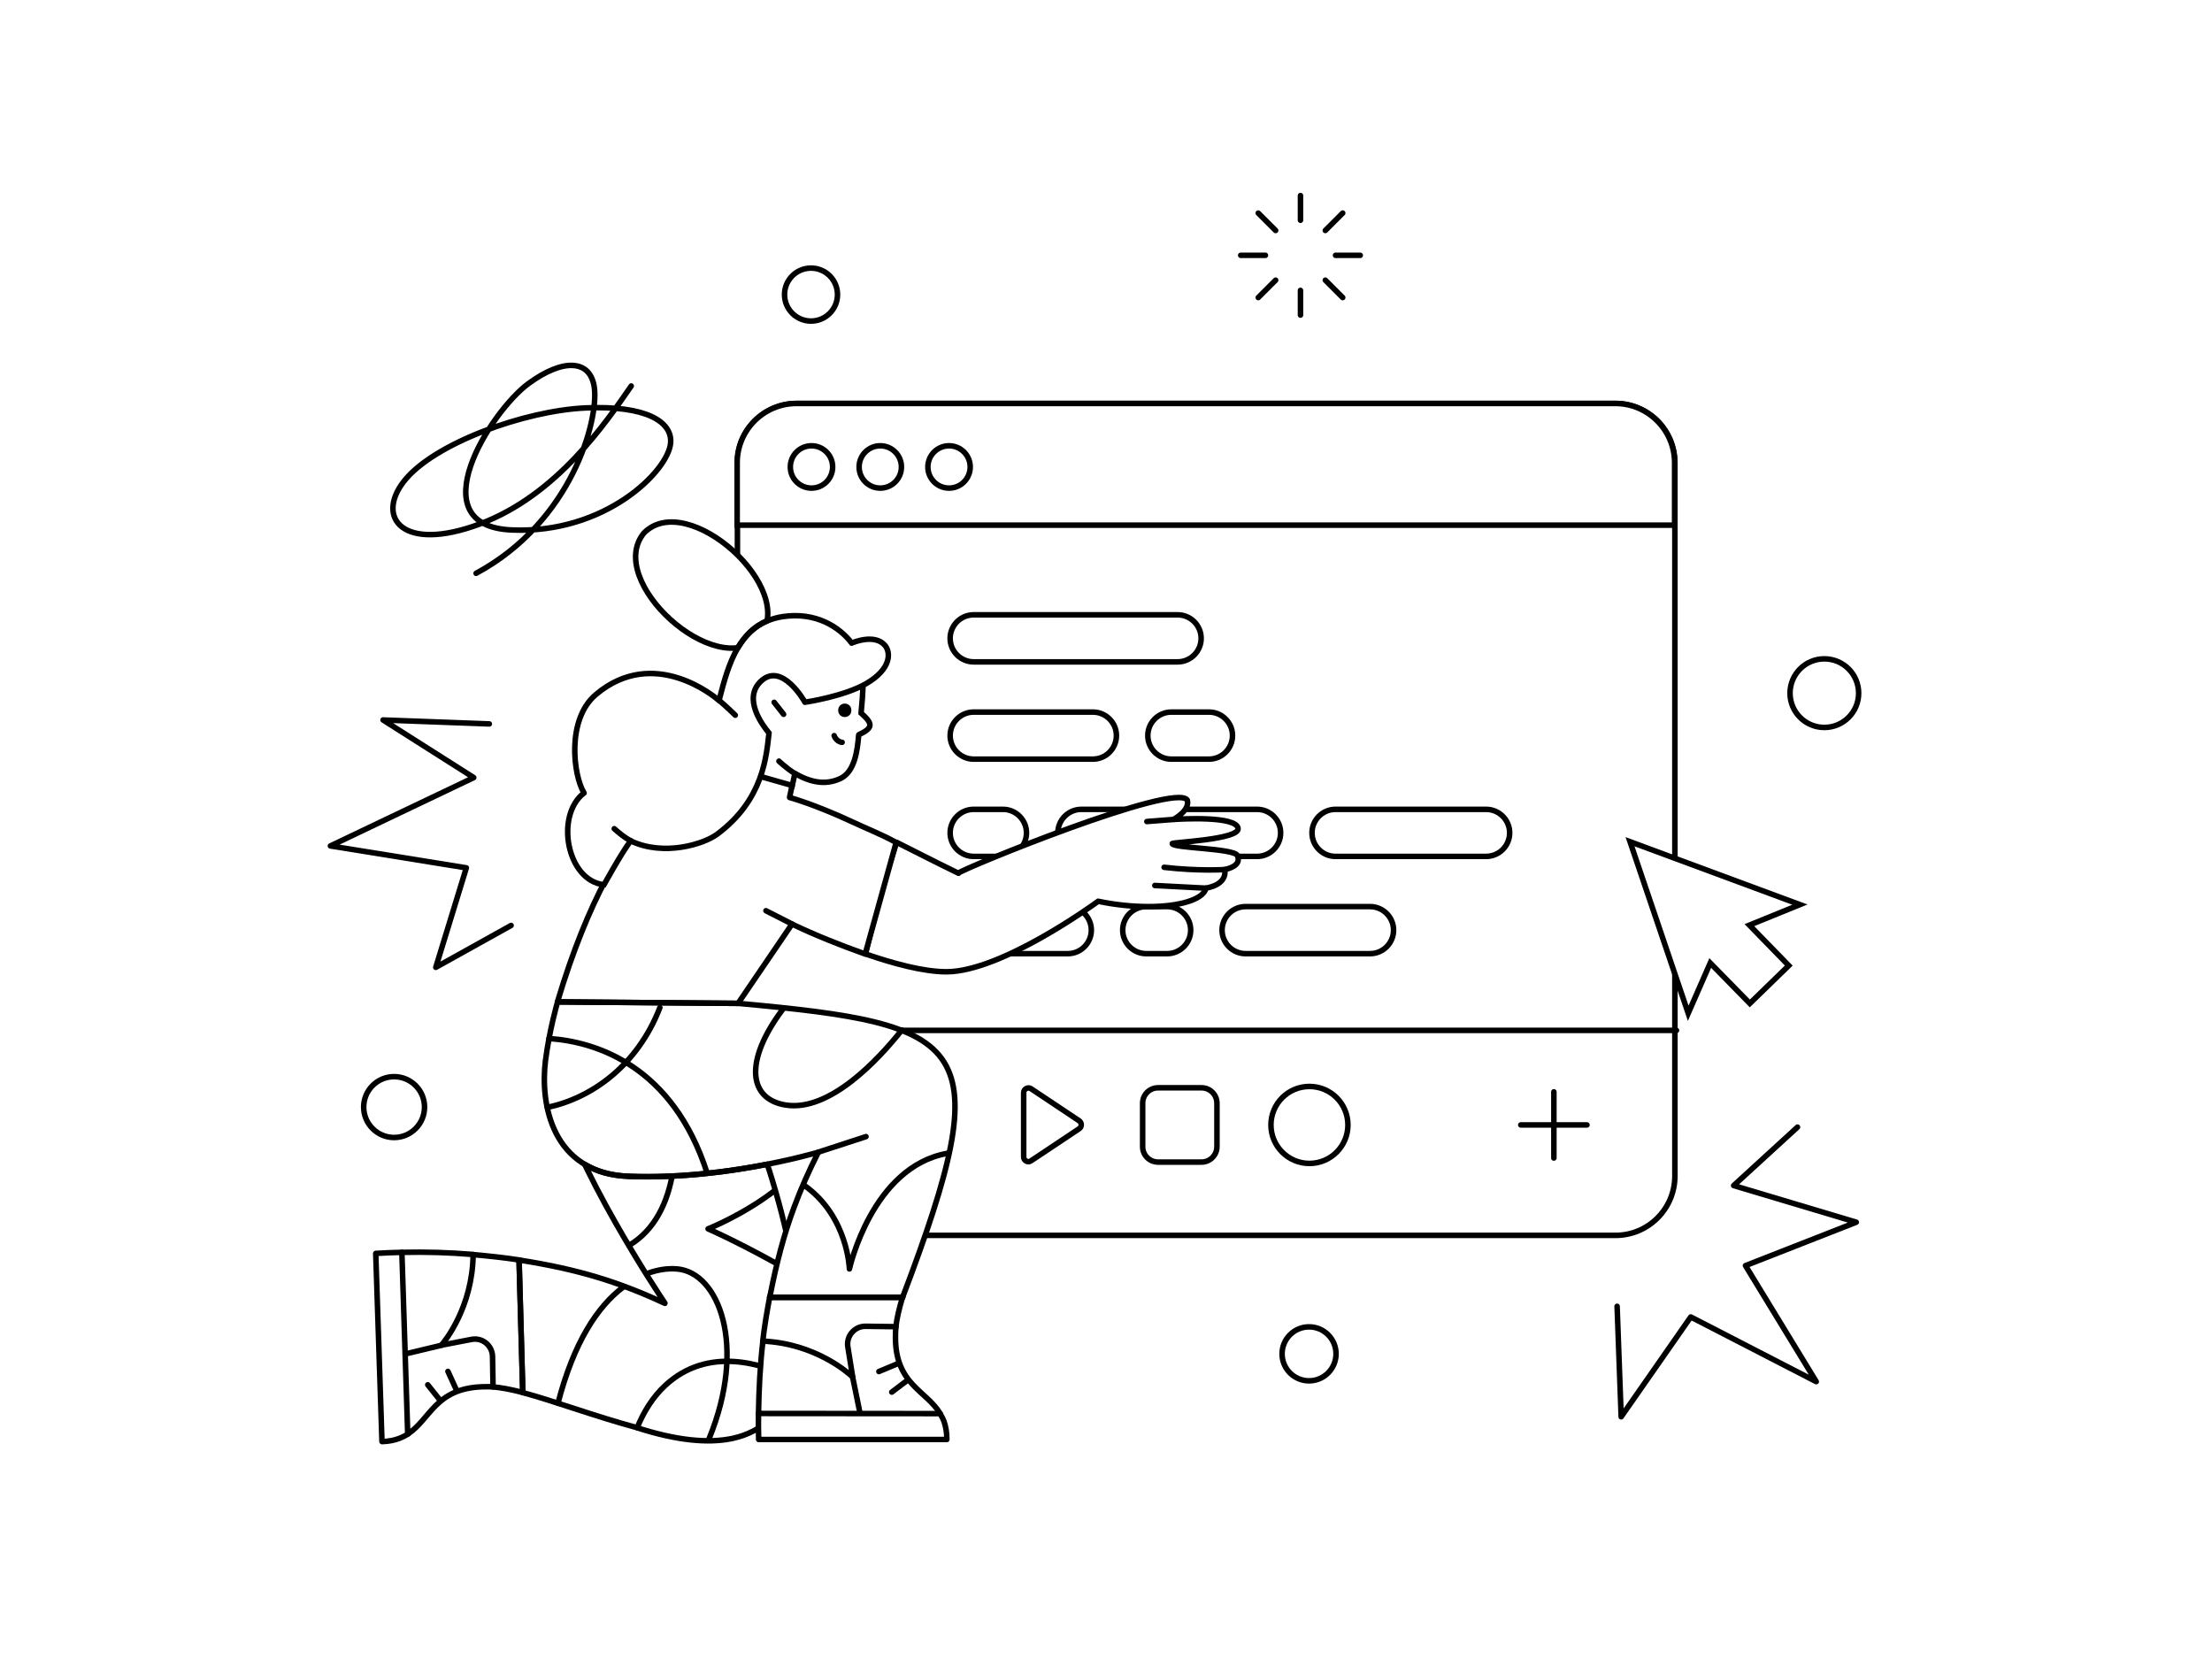
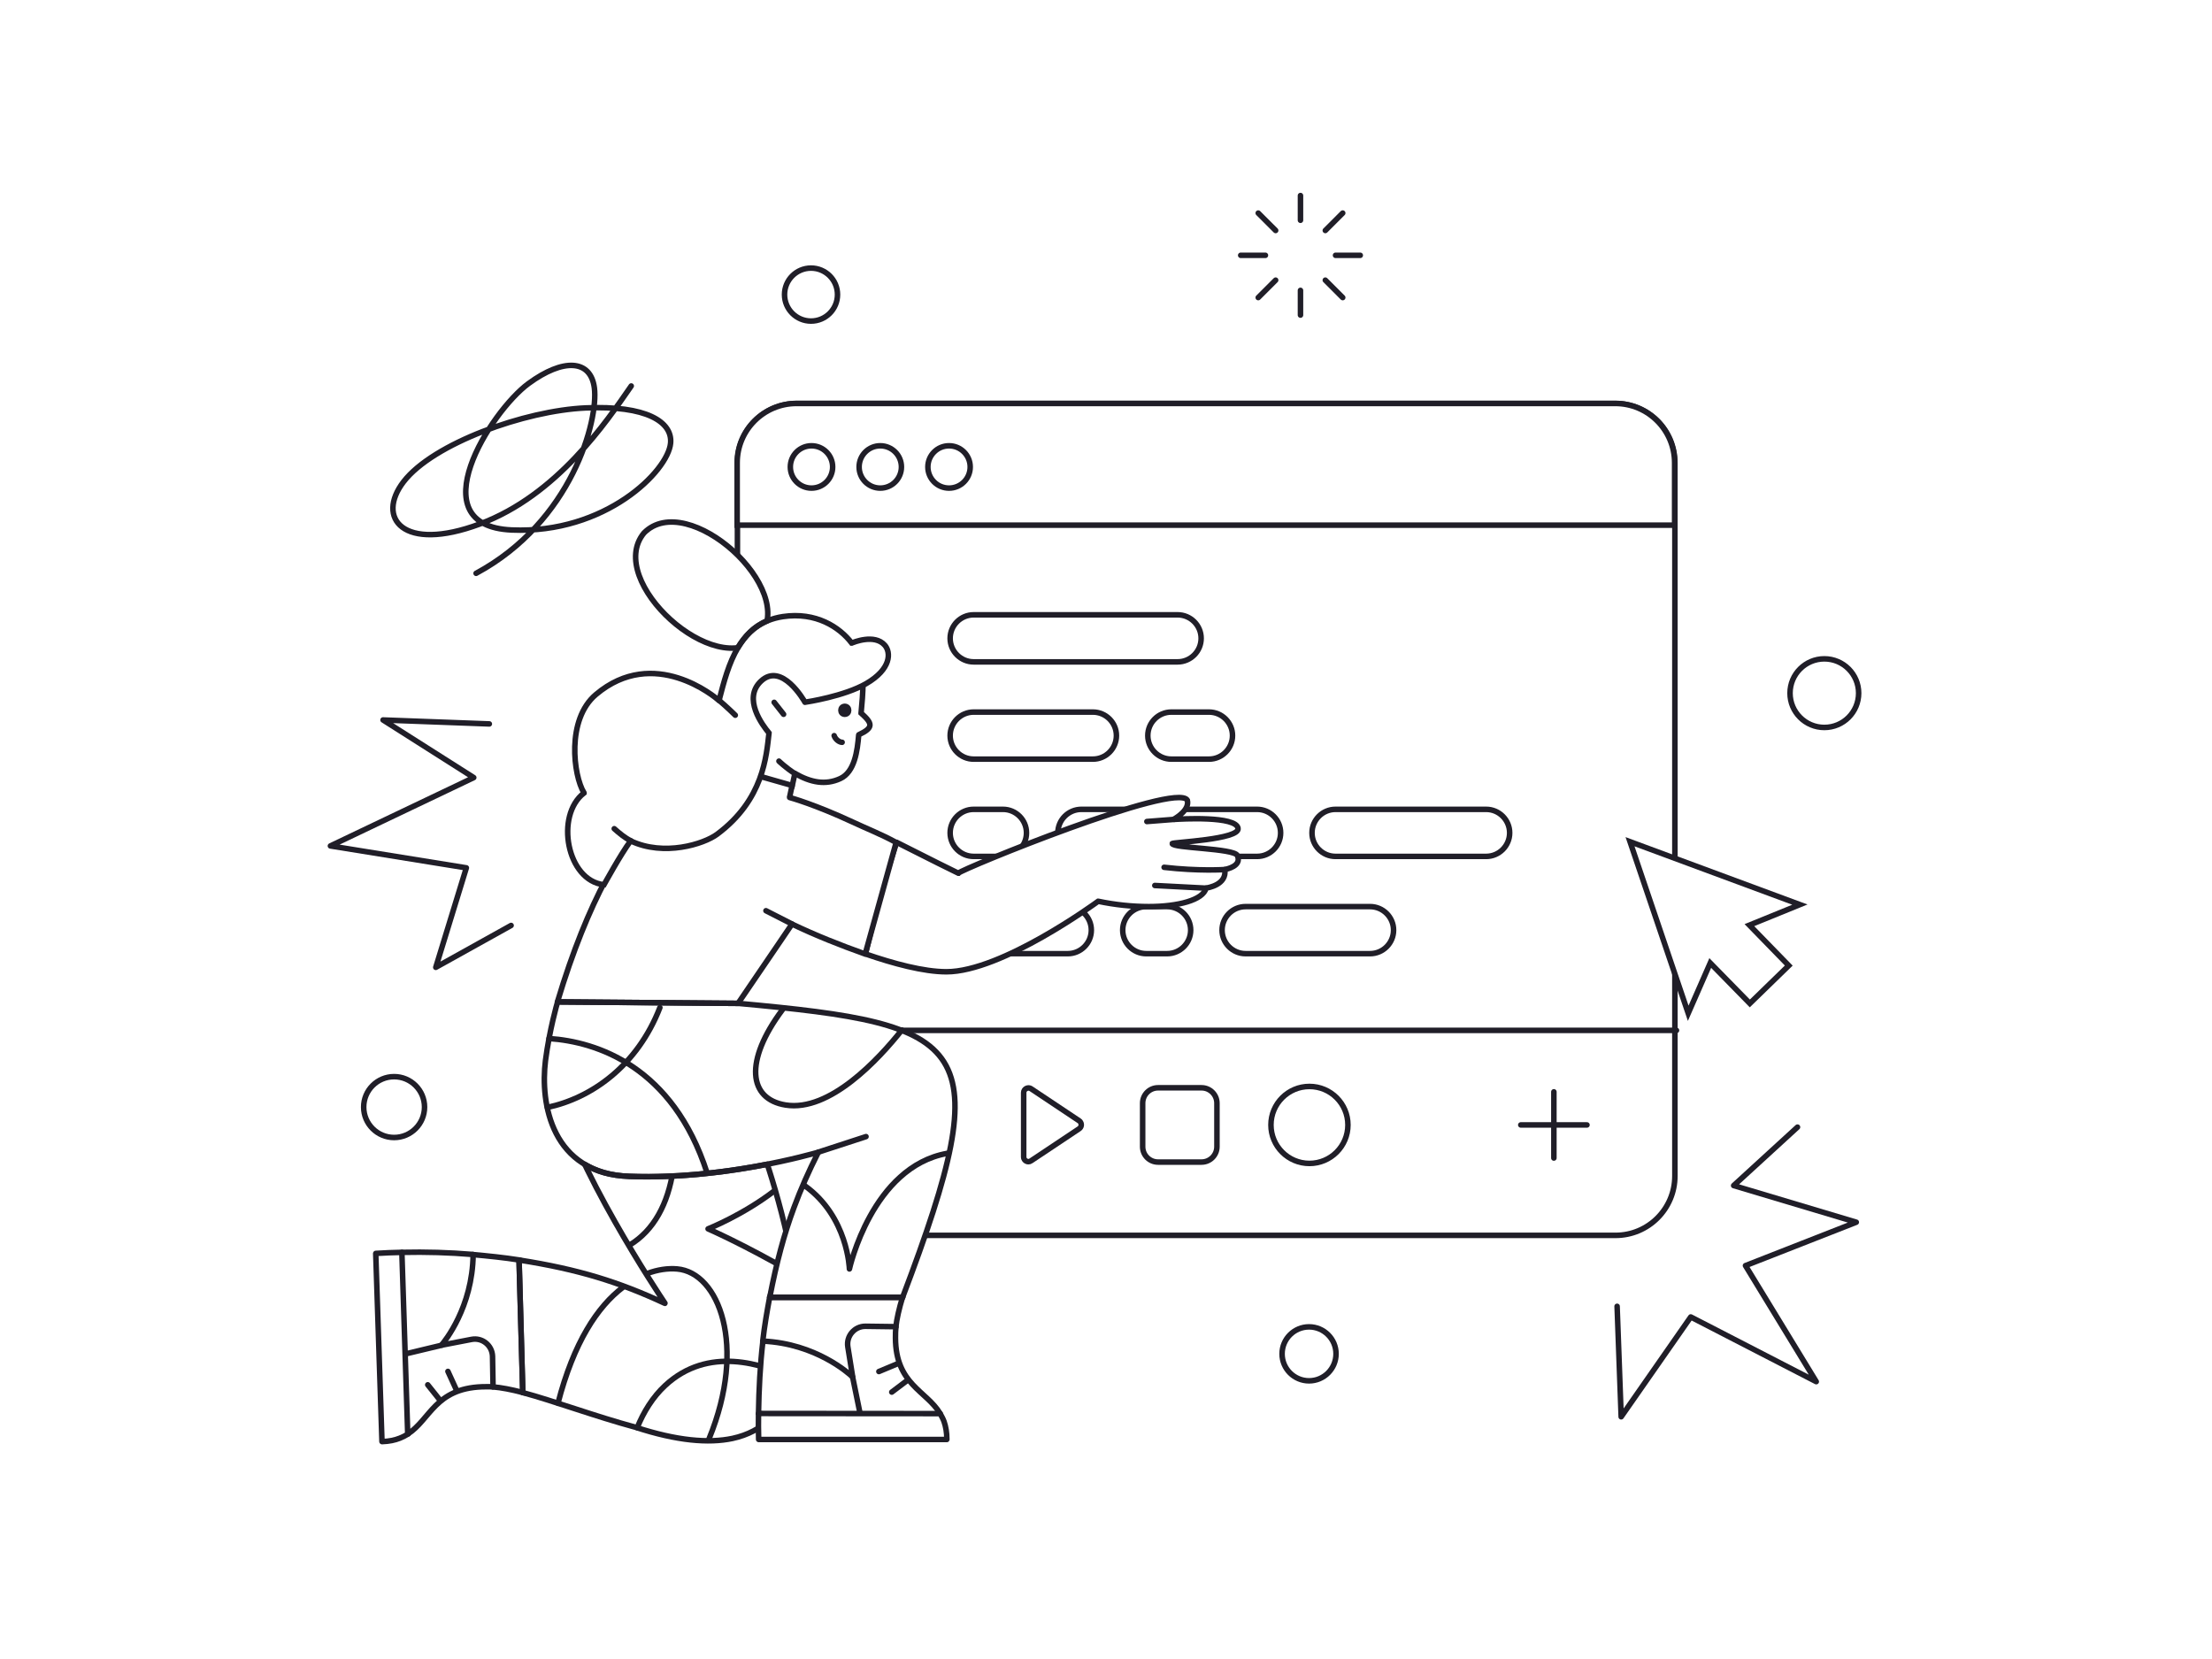
- <svg xmlns="http://www.w3.org/2000/svg" height="1200" width="1600" version="1.1">
-   <rect fill="#ffffff" width="1600" height="1200" />
-   <g>
-     <path d="M576.36 291.83H1168.54C1192.26 291.83 1211.49 311.06 1211.49 334.79V850.63C1211.49 874.35 1192.26 893.58 1168.54 893.58H576.36C552.63 893.58 533.4 874.35 533.4 850.63V334.79C533.4 311.06 552.63 291.83 576.36 291.83Z" opacity="1" stroke-width="4" stroke="#000000" fill="#ffffff" />
-     <path d="M1212.64 745.3H533.4" stroke="#000000" stroke-width="4" stroke-linecap="round" stroke-linejoin="round" opacity="1" fill="none" />
-     <path d="M576.17 291.83H1168.35C1192.07 291.83 1211.3 311.06 1211.3 334.79V379.85H533.21V334.79C533.21 311.06 552.44 291.83 576.17 291.83Z" opacity="1" stroke-width="4" stroke="#000000" fill="#ffffff" />
-     <path d="M586.98 353.06C595.43 353.06 602.28 346.21 602.28 337.76 602.28 329.3 595.43 322.45 586.98 322.45 578.52 322.45 571.67 329.3 571.67 337.76 571.67 346.21 578.52 353.06 586.98 353.06Z" opacity="1" stroke-width="4" stroke="#000000" fill="#ffffff" />
-     <path d="M636.72 353.06C645.18 353.06 652.03 346.21 652.03 337.76 652.03 329.3 645.18 322.45 636.72 322.45 628.27 322.45 621.42 329.3 621.42 337.76 621.42 346.21 628.27 353.06 636.72 353.06Z" opacity="1" stroke-width="4" stroke="#000000" fill="#ffffff" />
-     <path d="M686.47 353.06C694.93 353.06 701.78 346.21 701.78 337.76 701.78 329.3 694.93 322.45 686.47 322.45 678.01 322.45 671.16 329.3 671.16 337.76 671.16 346.21 678.01 353.06 686.47 353.06Z" opacity="1" stroke-width="4" stroke="#000000" fill="#ffffff" />
+ <svg xmlns="http://www.w3.org/2000/svg" width="1600" height="1200" viewBox="0 0 1600 1200" fill="none">
+   <g clip-path="url(#clip0_3160_53040)">
+     <path d="M1600 0H0V1200H1600V0Z" fill="white" />
+     <path d="M576.36 291.83H1168.54C1192.26 291.83 1211.49 311.06 1211.49 334.79V850.63C1211.49 874.35 1192.26 893.58 1168.54 893.58H576.36C552.63 893.58 533.4 874.35 533.4 850.63V334.79C533.4 311.06 552.63 291.83 576.36 291.83Z" fill="white" stroke="#201E28" stroke-width="4" />
+     <path d="M1212.64 745.3H533.4" stroke="#201E28" stroke-width="4" stroke-linecap="round" stroke-linejoin="round" />
+     <path d="M576.17 291.83H1168.35C1192.07 291.83 1211.3 311.06 1211.3 334.79V379.85H533.21V334.79C533.21 311.06 552.44 291.83 576.17 291.83Z" fill="white" stroke="#201E28" stroke-width="4" />
+     <path d="M586.98 353.06C595.43 353.06 602.28 346.21 602.28 337.76C602.28 329.3 595.43 322.45 586.98 322.45C578.52 322.45 571.67 329.3 571.67 337.76C571.67 346.21 578.52 353.06 586.98 353.06Z" fill="white" stroke="#201E28" stroke-width="4" />
+     <path d="M636.72 353.06C645.18 353.06 652.03 346.21 652.03 337.76C652.03 329.3 645.18 322.45 636.72 322.45C628.27 322.45 621.42 329.3 621.42 337.76C621.42 346.21 628.27 353.06 636.72 353.06Z" fill="white" stroke="#201E28" stroke-width="4" />
+     <path d="M686.47 353.06C694.93 353.06 701.78 346.21 701.78 337.76C701.78 329.3 694.93 322.45 686.47 322.45C678.01 322.45 671.16 329.3 671.16 337.76C671.16 346.21 678.01 353.06 686.47 353.06Z" fill="white" stroke="#201E28" stroke-width="4" />
+     <path d="M704.28 444.71H851.8C861.18 444.71 868.82 452.35 868.82 461.73C868.82 471.11 861.18 478.75 851.8 478.75H704.28C694.9 478.75 687.26 471.11 687.26 461.73C687.26 452.35 694.9 444.71 704.28 444.71Z" fill="white" stroke="#201E28" stroke-width="4" />
+     <path d="M704.28 515.06H790.52C799.9 515.06 807.54 522.7 807.54 532.08C807.54 541.46 799.9 549.1 790.52 549.1H704.28C694.9 549.1 687.26 541.46 687.26 532.08C687.26 522.7 694.9 515.06 704.28 515.06Z" fill="white" stroke="#201E28" stroke-width="4" />
+     <path d="M847.26 515.06H874.49C883.87 515.06 891.51 522.7 891.51 532.08C891.51 541.46 883.87 549.1 874.49 549.1H847.26C837.88 549.1 830.24 541.46 830.24 532.08C830.24 522.7 837.88 515.06 847.26 515.06Z" fill="white" stroke="#201E28" stroke-width="4" />
+     <path d="M704.28 585.42H725.47C734.85 585.42 742.49 593.06 742.49 602.44C742.49 611.82 734.85 619.46 725.47 619.46H704.28C694.9 619.46 687.26 611.82 687.26 602.44C687.26 593.06 694.9 585.42 704.28 585.42Z" fill="white" stroke="#201E28" stroke-width="4" />
+     <path d="M782.2 585.42H909.29C918.67 585.42 926.31 593.06 926.31 602.44C926.31 611.82 918.67 619.46 909.29 619.46H782.2C772.82 619.46 765.18 611.82 765.18 602.44C765.18 593.06 772.82 585.42 782.2 585.42Z" fill="white" stroke="#201E28" stroke-width="4" />
+     <path d="M966.02 585.42H1074.96C1084.34 585.42 1091.98 593.06 1091.98 602.44C1091.98 611.82 1084.34 619.46 1074.96 619.46H966.02C956.64 619.46 949 611.82 949 602.44C949 593.06 956.64 585.42 966.02 585.42Z" fill="white" stroke="#201E28" stroke-width="4" />
+     <path d="M704.28 655.77H772.37C781.75 655.77 789.39 663.409 789.39 672.789C789.39 682.169 781.75 689.81 772.37 689.81H704.28C694.9 689.81 687.26 682.169 687.26 672.789C687.26 663.409 694.9 655.77 704.28 655.77Z" fill="white" stroke="#201E28" stroke-width="4" />
+     <path d="M829.1 655.77H844.23C853.61 655.77 861.25 663.409 861.25 672.789C861.25 682.169 853.61 689.81 844.23 689.81H829.1C819.72 689.81 812.08 682.169 812.08 672.789C812.08 663.409 819.72 655.77 829.1 655.77Z" fill="white" stroke="#201E28" stroke-width="4" />
+     <path d="M900.97 655.77H990.99C1000.37 655.77 1008.01 663.409 1008.01 672.789C1008.01 682.169 1000.37 689.81 990.99 689.81H900.97C891.59 689.81 883.95 682.169 883.95 672.789C883.95 663.409 891.59 655.77 900.97 655.77Z" fill="white" stroke="#201E28" stroke-width="4" />
+     <path d="M1123.96 789.761V837.631" stroke="#201E28" stroke-width="4" stroke-linecap="round" stroke-linejoin="round" />
+     <path d="M1147.89 813.7H1100.03" stroke="#201E28" stroke-width="4" stroke-linecap="round" stroke-linejoin="round" />
+     <path d="M947.15 841.54C962.53 841.54 974.99 829.07 974.99 813.7C974.99 798.32 962.53 785.86 947.15 785.86C931.77 785.86 919.31 798.32 919.31 813.7C919.31 829.07 931.77 841.54 947.15 841.54Z" fill="white" stroke="#201E28" stroke-width="4" />
+     <path d="M837.64 786.83H869.1C875.25 786.83 880.24 791.82 880.24 797.97V829.43C880.24 835.58 875.25 840.56 869.1 840.56H837.64C831.49 840.56 826.51 835.58 826.51 829.43V797.97C826.51 791.82 831.49 786.83 837.64 786.83Z" fill="white" stroke="#201E28" stroke-width="4" />
+     <path d="M780.69 810.771L745.82 787.521C744.26 786.441 742.11 786.931 741.03 788.491C740.64 789.081 740.45 789.671 740.45 790.351V836.851C740.45 838.711 742.01 840.271 743.87 840.271C744.55 840.271 745.23 840.071 745.72 839.681L780.6 816.431C782.16 815.361 782.55 813.311 781.57 811.741C781.38 811.351 781.08 811.061 780.69 810.771Z" fill="white" stroke="#201E28" stroke-width="4" />
+     <path d="M1301.9 654.32L1179.04 608.83L1221.13 732.93L1237.07 696.57L1265.7 725.81L1293.86 698.42L1265.39 669.18L1301.9 654.32Z" fill="white" stroke="#201E28" stroke-width="4" />
+     <path d="M456.59 279.19C438.52 305.26 403.05 358.14 347.1 379.01C291.16 399.88 271.82 374.54 291.96 348.41C313.29 320.73 379.71 296.99 423.65 295.06C467.59 293.13 486.47 305.13 485.06 320.53C483.26 340.74 437.85 386.28 370.11 383.35C302.36 380.41 354.84 297.59 382.24 277.46C407.58 258.85 427.25 260.05 429.92 280.52C432.99 303.73 413.78 377.34 344.37 414.69" stroke="#201E28" stroke-width="4" stroke-linecap="round" stroke-linejoin="round" />
+     <path d="M940.67 141.45V159.32" stroke="#201E28" stroke-width="4" stroke-linecap="round" stroke-linejoin="round" />
+     <path d="M940.67 210.04V227.91" stroke="#201E28" stroke-width="4" stroke-linecap="round" stroke-linejoin="round" />
+     <path d="M983.91 184.681H966.04" stroke="#201E28" stroke-width="4" stroke-linecap="round" stroke-linejoin="round" />
+     <path d="M915.31 184.681H897.44" stroke="#201E28" stroke-width="4" stroke-linecap="round" stroke-linejoin="round" />
+     <path d="M910.12 154.13L922.71 166.71" stroke="#201E28" stroke-width="4" stroke-linecap="round" stroke-linejoin="round" />
+     <path d="M958.64 202.65L971.22 215.23" stroke="#201E28" stroke-width="4" stroke-linecap="round" stroke-linejoin="round" />
+     <path d="M971.22 154.13L958.64 166.71" stroke="#201E28" stroke-width="4" stroke-linecap="round" stroke-linejoin="round" />
+     <path d="M922.71 202.65L910.12 215.23" stroke="#201E28" stroke-width="4" stroke-linecap="round" stroke-linejoin="round" />
+     <path d="M353.94 523.63L277.06 520.78L342.67 562.45L239 611.88L337.32 627.74L315.22 699.7L369.69 669.41" stroke="#201E28" stroke-width="4" stroke-linecap="round" stroke-linejoin="round" />
+     <path d="M1169.7 944.9L1172.64 1024.8L1222.97 952.59L1313.74 999.38L1262.55 915.46L1342.69 884.06L1254 857.55L1300.18 815.28" stroke="#201E28" stroke-width="4" stroke-linecap="round" stroke-linejoin="round" />
+     <path d="M586.63 232.24C597.21 232.24 605.79 223.66 605.79 213.08C605.79 202.5 597.21 193.92 586.63 193.92C576.05 193.92 567.47 202.5 567.47 213.08C567.47 223.66 576.05 232.24 586.63 232.24Z" fill="white" stroke="#201E28" stroke-width="4" />
+     <path d="M946.88 998.79C957.65 998.79 966.39 990.05 966.39 979.27C966.39 968.5 957.65 959.76 946.88 959.76C936.1 959.76 927.36 968.5 927.36 979.27C927.36 990.05 936.1 998.79 946.88 998.79Z" fill="white" stroke="#201E28" stroke-width="4" />
+     <path d="M285.07 822.789C297.22 822.789 307.08 812.93 307.08 800.78C307.08 788.63 297.22 778.77 285.07 778.77C272.92 778.77 263.06 788.63 263.06 800.78C263.06 812.93 272.92 822.789 285.07 822.789Z" fill="white" stroke="#201E28" stroke-width="4" />
+     <path d="M1319.6 526.19C1333.3 526.19 1344.41 515.08 1344.41 501.38C1344.41 487.67 1333.3 476.56 1319.6 476.56C1305.89 476.56 1294.78 487.67 1294.78 501.38C1294.78 515.08 1305.89 526.19 1319.6 526.19Z" fill="white" stroke="#201E28" stroke-width="4" />
+     <path d="M307.49 979.97L356.74 1003.2C362.41 1003.68 369.8 1005.03 378.05 1007.23L390.63 1009.06C390.73 1009.06 390.73 1009.06 390.73 1008.96L389.86 959.33L389.09 915.55C389.09 915.55 389.09 915.46 389 915.46L375.27 911.33C365 909.7 353.09 908.45 342.15 907.49C342.15 907.49 342.15 907.49 342.05 907.49L337.44 910.18L307.3 979.87C307.4 979.97 307.4 979.97 307.49 979.97Z" fill="white" stroke="#201E28" stroke-width="4" />
+     <path d="M545.67 815.33C543.18 813.98 392.17 731.9 402.63 786.81C407.81 813.98 426.73 851.9 444.78 883.68C462.34 914.69 479.05 939.74 480.97 942.62C481.06 942.72 480.97 942.82 480.87 942.72C447.75 927.36 418.95 918.24 375.56 911.42C375.46 911.42 375.46 911.42 375.46 911.52L378.15 1007.23C378.15 1007.23 378.15 1007.33 378.25 1007.33C400.42 1013.28 430.28 1024.42 459.75 1032.39C489.7 1042.18 512.55 1044.1 529.83 1040.45C619.88 1020.96 557.39 846.62 545.67 815.33Z" fill="white" stroke="#201E28" stroke-width="4" />
+     <path d="M460.9 1032.68C465.51 1021.35 472.14 1010.5 481.16 1002.15C512.17 973.44 551.72 986.21 574.19 997.54" stroke="#201E28" stroke-width="4" stroke-linecap="round" stroke-linejoin="round" />
+     <path d="M560.07 861.41C537.32 878.88 512.17 888.86 512.17 888.86C512.17 888.86 537.8 900 574.19 921.02" stroke="#201E28" stroke-width="4" stroke-linecap="round" stroke-linejoin="round" />
+     <path d="M486.92 846.14C483.18 870.81 473 889.82 455.62 900.48" stroke="#201E28" stroke-width="4" stroke-linecap="round" stroke-linejoin="round" />
+     <path d="M574.95 559.57C574.95 559.48 575.05 559.48 575.05 559.48C586.57 566.1 597.13 568.02 607.69 563.22C618.25 558.42 620.17 542.97 621.13 531.54C621.13 531.54 621.13 531.45 621.23 531.45C631.88 526.36 631.4 523.48 622.86 515.8V515.7C624.2 502.07 625.45 484.79 622.19 475.67C617.39 462.23 598.09 450.52 566.31 455.32C518.6 461.17 530.03 513.59 510.63 549.97C510.63 550.07 510.63 550.07 510.73 550.07C513.42 550.93 570.15 568.6 572.75 569.37C572.84 569.37 572.84 569.37 572.84 569.27L574.95 559.57Z" fill="white" stroke="#201E28" stroke-width="4" />
+     <path d="M375.46 911.42L378.15 1007.23" stroke="#201E28" stroke-width="4" stroke-linecap="round" stroke-linejoin="round" />
+     <path d="M294.92 1037.19C294.53 1033.64 285.99 968.831 285.89 968.351C285.89 967.871 290.31 908.351 290.6 905.951C290.6 905.951 290.6 905.861 290.69 905.861C308.26 905.471 324.87 905.951 342.15 907.391C342.24 907.391 342.24 907.491 342.24 907.491C341.76 945.701 321.6 970.271 319.49 972.771C319.4 972.871 319.49 972.961 319.59 972.961L341 968.831C348.77 967.301 355.97 973.061 356.26 981.031L356.64 1003.11C356.64 1003.2 356.55 1003.2 356.55 1003.2C353.67 1002.91 351.27 1003.11 348.48 1003.11C314.79 1004.45 311.33 1026.53 295.01 1037.28C295.01 1037.28 294.92 1037.28 294.92 1037.19Z" fill="white" stroke="#201E28" stroke-width="4" />
+     <path d="M289.25 1040.26C285.6 1041.7 281.57 1042.56 276.39 1042.76C276.29 1042.76 276.29 1042.76 276.29 1042.66L271.78 906.72C271.78 906.62 271.78 906.62 271.87 906.62C278.11 906.24 284.64 905.95 290.6 905.86C290.69 905.86 290.69 905.86 290.69 905.95L294.92 1037.28V1037.38C293.28 1038.44 291.36 1039.4 289.25 1040.26Z" fill="white" stroke="#201E28" stroke-width="4" />
+     <path d="M324 991.97L330.15 1005.41" stroke="#201E28" stroke-width="4" stroke-linecap="round" stroke-linejoin="round" />
+     <path d="M309.41 1001.67L318.44 1012.99" stroke="#201E28" stroke-width="4" stroke-linecap="round" stroke-linejoin="round" />
+     <path d="M294.15 979.111L319.4 973.061" stroke="#201E28" stroke-width="4" stroke-linecap="round" stroke-linejoin="round" />
+     <path d="M849.14 592.5C851.15 591.35 860.56 585.69 858.83 578.78C850.58 565.24 695.34 628.7 693.23 631.58H693.13C691.5 630.81 670.67 620.54 648.59 609.3C648.49 609.3 648.49 609.3 648.49 609.4L636.97 645.5L626.03 689.95C626.03 690.04 626.03 690.04 626.12 690.04C646.09 696.95 668.08 702.91 684.59 702.91C724.53 702.91 792.59 653.18 794.32 651.93C794.32 651.93 794.32 651.93 794.42 651.93C806.42 654.43 818.7 655.77 830.99 655.77C852.11 655.77 870.35 650.97 872.37 642.42C872.37 642.42 872.37 642.33 872.47 642.33C873.43 642.23 887.63 640.02 885.91 628.98C885.91 628.89 885.91 628.89 886 628.89C887.15 628.7 898.48 626.49 895.03 618.81C892.63 613.53 847.89 613.53 847.89 610.17C847.89 609.21 896.95 607.29 895.51 599.13C894.16 590.01 853.94 592.41 849.33 592.7C849.04 592.7 849.04 592.5 849.14 592.5Z" fill="white" stroke="#201E28" stroke-width="4" />
+     <path d="M616.81 594.62C589.07 581.75 572.46 577.24 571.21 576.86C571.11 576.86 571.11 576.76 571.11 576.76L572.94 568.21C572.94 568.12 572.94 568.12 572.84 568.12L510.44 550.36C510.34 550.36 510.34 550.36 510.34 550.45L507.46 563.41C507.46 563.41 507.46 563.51 507.37 563.51C505.35 563.89 448.14 574.84 403.21 724.7C403.21 724.8 403.21 724.8 403.3 724.8L469.83 735.64L533.77 725.76H533.87L562.09 684.28L572.84 668.44C572.84 668.44 572.94 668.35 572.94 668.44C590.22 676.7 607.69 683.61 625.74 690.04C625.84 690.04 625.84 690.04 625.84 689.95L648.2 609.4C648.2 609.4 648.2 609.3 648.11 609.3C637.26 603.35 626.32 599.13 616.81 594.62Z" fill="white" stroke="#201E28" stroke-width="4" />
+     <path d="M465.8 385.52C497.29 353.55 577.93 426.32 549.32 460.88C517.83 492.85 437.19 420.18 465.8 385.52Z" fill="white" stroke="#201E28" stroke-width="4" />
+     <path d="M639.95 466.64C632.56 458.29 617.2 464.63 616.14 465.11H616.04C607.21 453.59 590.22 442.45 566.31 446C534.63 450.8 526.86 480.56 520.14 506.49C520.14 506.58 520.04 506.58 519.95 506.58C517.45 504.37 473.1 466.84 431.05 502.36C409.54 520.5 414.73 560.92 422.41 573.5V573.59C401.29 589.91 410.02 637.05 436.81 639.93H436.9C437.57 638.78 448.62 618.52 456.1 608.25H456.2C480.3 619.67 509.1 610.55 518.7 603.45C552.39 578.39 554.31 546.71 556.23 530.29V530.2C551.43 524.44 537.03 505.24 550.47 492.66C565.45 478.64 581.48 506.58 582.25 507.93C582.25 507.93 582.25 508.02 582.35 507.93C583.79 507.73 610.67 503.61 626.51 494.49C644.75 483.92 644.56 471.83 639.95 466.64Z" fill="white" stroke="#201E28" stroke-width="4" />
+     <path d="M559.98 508.021L566.79 516.66" stroke="#201E28" stroke-width="4" stroke-linecap="round" stroke-linejoin="round" />
+     <path d="M574.95 559.57C568.04 555.06 563.43 550.55 563.43 550.55" stroke="#201E28" stroke-width="4" stroke-linecap="round" stroke-linejoin="round" />
+     <path d="M603.37 532.12C604.33 535 607.21 536.92 609.13 536.92" stroke="#201E28" stroke-width="4" stroke-linecap="round" stroke-linejoin="round" />
+     <path d="M611.05 510.9C614.8 511 614.8 516.57 611.05 516.66C607.31 516.57 607.31 511 611.05 510.9Z" fill="#201E28" stroke="#201E28" stroke-width="4" />
+     <path d="M573.03 668.44L554.03 658.75" stroke="#201E28" stroke-width="4" stroke-linecap="round" stroke-linejoin="round" />
+     <path d="M520.04 506.49C526.76 512.25 531.85 517.33 531.85 517.33" stroke="#201E28" stroke-width="4" stroke-linecap="round" stroke-linejoin="round" />
+     <path d="M456.3 608.15C452.07 606.14 447.75 602.49 444.3 599.42" stroke="#201E28" stroke-width="4" stroke-linecap="round" stroke-linejoin="round" />
+     <path d="M554.89 449.08C545.19 453.01 538.86 460.12 533.67 468.56" stroke="#201E28" stroke-width="4" stroke-linecap="round" stroke-linejoin="round" />
+     <path d="M849.14 592.7L829.55 594.23" stroke="#201E28" stroke-width="4" stroke-linecap="round" stroke-linejoin="round" />
+     <path d="M885.71 628.98C885.71 628.98 866.99 630.23 842.03 627.35" stroke="#201E28" stroke-width="4" stroke-linecap="round" stroke-linejoin="round" />
+     <path d="M872.27 642.42L835.31 640.5" stroke="#201E28" stroke-width="4" stroke-linecap="round" stroke-linejoin="round" />
+     <path d="M623.24 1008.1L648.01 959.62C648.68 953.95 650.32 946.56 652.81 938.4L654.92 925.92C654.92 925.82 654.92 925.82 654.83 925.82L561.42 924.38C561.42 924.38 561.32 924.38 561.32 924.48L556.71 938.4C554.79 948.58 552.97 959.14 551.72 970.08C551.72 970.08 551.72 970.08 551.72 970.18L554.41 975.75L623.05 1008.1C623.24 1008.19 623.24 1008.19 623.24 1008.1Z" fill="white" stroke="#201E28" stroke-width="4" />
+     <path d="M591.76 833.47C591.85 833.47 591.85 833.57 591.85 833.57C585.03 847.1 579.27 859.97 574.28 873.5C567.18 892.61 561.71 913.06 556.81 938.3C556.81 938.4 556.81 938.4 556.91 938.4H652.81C652.81 938.4 652.91 938.4 652.91 938.3C723.28 752.83 702.06 741.21 533.96 725.76C533.67 725.76 406.66 724.7 403.4 724.7C403.4 724.7 403.3 724.7 403.3 724.8C402.92 726.04 397.45 744.96 394.57 767.04C390.63 798.33 398.98 848.73 455.24 850.94C523.11 853.44 587.63 834.62 591.76 833.47Z" fill="white" stroke="#201E28" stroke-width="4" />
+     <path d="M422.98 842.21C431.91 847.49 441.22 850.37 455.34 850.85C492.87 852.29 529.35 847.2 555.18 842.11" stroke="#201E28" stroke-width="4" stroke-linecap="round" stroke-linejoin="round" />
+     <path d="M556.71 938.4H652.91" stroke="#201E28" stroke-width="4" stroke-linecap="round" stroke-linejoin="round" />
+     <path d="M679.89 1022.5C676.53 1022.88 617.2 1030.47 616.72 1030.47C616.14 1030.37 551.15 1022.79 548.75 1022.4L548.65 1022.31C548.94 1004.74 549.8 987.36 551.82 970.18C551.82 970.08 551.91 970.08 551.91 970.08C590.12 971.81 614.12 993.51 616.52 995.81C616.62 995.91 616.72 995.81 616.72 995.71L613.26 974.21C612.01 966.43 618.06 959.33 625.93 959.33L648.01 959.62C648.11 959.62 648.11 959.71 648.11 959.71C647.72 962.59 647.72 965.09 647.72 967.87C647.92 1001.47 670.09 1005.89 679.98 1022.4C680.08 1022.4 679.98 1022.5 679.89 1022.5Z" fill="white" stroke="#201E28" stroke-width="4" />
+     <path d="M682.86 1028.26C684.11 1031.91 684.88 1036.04 684.88 1041.12C684.88 1041.22 684.88 1041.22 684.78 1041.22H548.84C548.75 1041.22 548.75 1041.22 548.75 1041.12C548.55 1034.88 548.55 1028.45 548.65 1022.5C548.65 1022.4 548.65 1022.4 548.75 1022.4L679.98 1022.5C679.98 1022.5 680.08 1022.5 680.08 1022.59C681.04 1024.32 682.09 1026.15 682.86 1028.26Z" fill="white" stroke="#201E28" stroke-width="4" />
+     <path d="M635.72 992.07L650.22 986.021" stroke="#201E28" stroke-width="4" stroke-linecap="round" stroke-linejoin="round" />
+     <path d="M645.04 1006.95L656.36 998.4" stroke="#201E28" stroke-width="4" stroke-linecap="round" stroke-linejoin="round" />
+     <path d="M621.9 1021.35L616.72 996" stroke="#201E28" stroke-width="4" stroke-linecap="round" stroke-linejoin="round" />
+     <path d="M403.49 724.7L533.96 725.76" stroke="#201E28" stroke-width="4" stroke-linecap="round" stroke-linejoin="round" />
+     <path d="M591.95 833.37L626.41 822.14" stroke="#201E28" stroke-width="4" stroke-linecap="round" stroke-linejoin="round" />
+     <path d="M397.16 751.2C431.72 753.5 486.63 771.45 511.4 848.25" stroke="#201E28" stroke-width="4" stroke-linecap="round" stroke-linejoin="round" />
+     <path d="M477.32 728.83C461 770.78 428.07 794.2 395.91 801.02" stroke="#201E28" stroke-width="4" stroke-linecap="round" stroke-linejoin="round" />
+     <path d="M566.03 730.271C538.09 767.611 541.45 794.97 568.23 799.29C600.2 804.48 635.72 765.98 652.33 745.05" stroke="#201E28" stroke-width="4" stroke-linecap="round" stroke-linejoin="round" />
+     <path d="M582.35 857.85C613.36 880.22 614.41 917.86 614.41 917.86C614.41 917.86 630.64 843.93 685.26 834.24" stroke="#201E28" stroke-width="4" stroke-linecap="round" stroke-linejoin="round" />
+     <path d="M468.01 921.22C475.59 918.34 483.08 917.28 489.8 917.86C519.95 920.45 540.49 973.25 512.94 1040.55" stroke="#201E28" stroke-width="4" stroke-linecap="round" stroke-linejoin="round" />
+     <path d="M403.59 1015.01C415.01 971.04 432.1 945.12 450.63 931.1" stroke="#201E28" stroke-width="4" stroke-linecap="round" stroke-linejoin="round" />
  </g>
-   <g>
-     <path d="M704.28 444.71H851.8C861.18 444.71 868.82 452.35 868.82 461.73 868.82 471.11 861.18 478.75 851.8 478.75H704.28C694.9 478.75 687.26 471.11 687.26 461.73 687.26 452.35 694.9 444.71 704.28 444.71Z" opacity="1" stroke-width="4" stroke="#000000" fill="#ffffff" />
-     <path d="M704.28 515.06H790.52C799.9 515.06 807.54 522.7 807.54 532.08 807.54 541.46 799.9 549.1 790.52 549.1H704.28C694.9 549.1 687.26 541.46 687.26 532.08 687.26 522.7 694.9 515.06 704.28 515.06Z" opacity="1" stroke-width="4" stroke="#000000" fill="#ffffff" />
-     <path d="M847.26 515.06H874.49C883.87 515.06 891.51 522.7 891.51 532.08 891.51 541.46 883.87 549.1 874.49 549.1H847.26C837.88 549.1 830.24 541.46 830.24 532.08 830.24 522.7 837.88 515.06 847.26 515.06Z" opacity="1" stroke-width="4" stroke="#000000" fill="#ffffff" />
-     <path d="M704.28 585.42H725.47C734.85 585.42 742.49 593.06 742.49 602.44 742.49 611.82 734.85 619.46 725.47 619.46H704.28C694.9 619.46 687.26 611.82 687.26 602.44 687.26 593.06 694.9 585.42 704.28 585.42Z" opacity="1" stroke-width="4" stroke="#000000" fill="#ffffff" />
-     <path d="M782.2 585.42H909.29C918.67 585.42 926.31 593.06 926.31 602.44 926.31 611.82 918.67 619.46 909.29 619.46H782.2C772.82 619.46 765.18 611.82 765.18 602.44 765.18 593.06 772.82 585.42 782.2 585.42Z" opacity="1" stroke-width="4" stroke="#000000" fill="#ffffff" />
-     <path d="M966.02 585.42H1074.96C1084.34 585.42 1091.98 593.06 1091.98 602.44 1091.98 611.82 1084.34 619.46 1074.96 619.46H966.02C956.64 619.46 949 611.82 949 602.44 949 593.06 956.64 585.42 966.02 585.42Z" opacity="1" stroke-width="4" stroke="#000000" fill="#ffffff" />
-     <path d="M704.28 655.77H772.37C781.75 655.77 789.39 663.41 789.39 672.79 789.39 682.17 781.75 689.81 772.37 689.81H704.28C694.9 689.81 687.26 682.17 687.26 672.79 687.26 663.41 694.9 655.77 704.28 655.77Z" opacity="1" stroke-width="4" stroke="#000000" fill="#ffffff" />
-     <path d="M829.1 655.77H844.23C853.61 655.77 861.25 663.41 861.25 672.79 861.25 682.17 853.61 689.81 844.23 689.81H829.1C819.72 689.81 812.08 682.17 812.08 672.79 812.08 663.41 819.72 655.77 829.1 655.77Z" opacity="1" stroke-width="4" stroke="#000000" fill="#ffffff" />
-     <path d="M900.97 655.77H990.99C1000.37 655.77 1008.01 663.41 1008.01 672.79 1008.01 682.17 1000.37 689.81 990.99 689.81H900.97C891.59 689.81 883.95 682.17 883.95 672.79 883.95 663.41 891.59 655.77 900.97 655.77Z" opacity="1" stroke-width="4" stroke="#000000" fill="#ffffff" />
-   </g>
-   <g>
-     <path d="M1123.96 789.76V837.63" stroke="#000000" stroke-width="4" stroke-linecap="round" stroke-linejoin="round" opacity="1" fill="none" />
-     <path d="M1147.89 813.7H1100.03" stroke="#000000" stroke-width="4" stroke-linecap="round" stroke-linejoin="round" opacity="1" fill="none" />
-     <path d="M947.15 841.54C962.53 841.54 974.99 829.07 974.99 813.7 974.99 798.32 962.53 785.86 947.15 785.86 931.77 785.86 919.31 798.32 919.31 813.7 919.31 829.07 931.77 841.54 947.15 841.54Z" opacity="1" stroke-width="4" stroke="#000000" fill="#ffffff" />
-     <path d="M837.64 786.83H869.1C875.25 786.83 880.24 791.82 880.24 797.97V829.43C880.24 835.58 875.25 840.56 869.1 840.56H837.64C831.49 840.56 826.51 835.58 826.51 829.43V797.97C826.51 791.82 831.49 786.83 837.64 786.83Z" opacity="1" stroke-width="4" stroke="#000000" fill="#ffffff" />
-     <path d="M780.69 810.77L745.82 787.52C744.26 786.44 742.11 786.93 741.03 788.49 740.64 789.08 740.45 789.67 740.45 790.35V836.85C740.45 838.71 742.01 840.27 743.87 840.27 744.55 840.27 745.23 840.07 745.72 839.68L780.6 816.43C782.16 815.36 782.55 813.31 781.57 811.74 781.38 811.35 781.08 811.06 780.69 810.77Z" opacity="1" stroke-width="4" stroke="#000000" fill="#ffffff" />
-   </g>
-   <g>
-     <path d="M1301.9 654.32L1179.04 608.83 1221.13 732.93 1237.07 696.57 1265.7 725.81 1293.86 698.42 1265.39 669.18 1301.9 654.32Z" opacity="1" stroke-width="4" stroke="#000000" fill="#ffffff" />
-   </g>
-   <g>
-     <path d="M456.59 279.19C438.52 305.26 403.05 358.14 347.1 379.01 291.16 399.88 271.82 374.54 291.96 348.41 313.29 320.73 379.71 296.99 423.65 295.06 467.59 293.13 486.47 305.13 485.06 320.53 483.26 340.74 437.85 386.28 370.11 383.35 302.36 380.41 354.84 297.59 382.24 277.46 407.58 258.85 427.25 260.05 429.92 280.52 432.99 303.73 413.78 377.34 344.37 414.69" stroke="#000000" stroke-width="4" stroke-linecap="round" stroke-linejoin="round" opacity="1" fill="none" />
-   </g>
-   <g>
-     <path d="M940.67 141.45V159.32" stroke="#000000" stroke-width="4" stroke-linecap="round" stroke-linejoin="round" opacity="1" fill="none" />
-     <path d="M940.67 210.04V227.91" stroke="#000000" stroke-width="4" stroke-linecap="round" stroke-linejoin="round" opacity="1" fill="none" />
-     <path d="M983.91 184.68H966.04" stroke="#000000" stroke-width="4" stroke-linecap="round" stroke-linejoin="round" opacity="1" fill="none" />
-     <path d="M915.31 184.68H897.44" stroke="#000000" stroke-width="4" stroke-linecap="round" stroke-linejoin="round" opacity="1" fill="none" />
-     <path d="M910.12 154.13L922.71 166.71" stroke="#000000" stroke-width="4" stroke-linecap="round" stroke-linejoin="round" opacity="1" fill="none" />
-     <path d="M958.64 202.65L971.22 215.23" stroke="#000000" stroke-width="4" stroke-linecap="round" stroke-linejoin="round" opacity="1" fill="none" />
-     <path d="M971.22 154.13L958.64 166.71" stroke="#000000" stroke-width="4" stroke-linecap="round" stroke-linejoin="round" opacity="1" fill="none" />
-     <path d="M922.71 202.65L910.12 215.23" stroke="#000000" stroke-width="4" stroke-linecap="round" stroke-linejoin="round" opacity="1" fill="none" />
-   </g>
-   <g>
-     <path d="M353.94 523.63L277.06 520.78 342.67 562.45 239 611.88 337.32 627.74 315.22 699.7 369.69 669.41" stroke="#000000" stroke-width="4" stroke-linecap="round" stroke-linejoin="round" opacity="1" fill="none" />
-   </g>
-   <g>
-     <path d="M1169.7 944.9L1172.64 1024.8 1222.97 952.59 1313.74 999.38 1262.55 915.46 1342.69 884.06 1254 857.55 1300.18 815.28" stroke="#000000" stroke-width="4" stroke-linecap="round" stroke-linejoin="round" opacity="1" fill="none" />
-   </g>
-   <g>
-     <path d="M586.63 232.24C597.21 232.24 605.79 223.66 605.79 213.08 605.79 202.5 597.21 193.92 586.63 193.92 576.05 193.92 567.47 202.5 567.47 213.08 567.47 223.66 576.05 232.24 586.63 232.24Z" opacity="1" stroke-width="4" stroke="#000000" fill="#ffffff" />
-   </g>
-   <g>
-     <path d="M946.88 998.79C957.65 998.79 966.39 990.05 966.39 979.27 966.39 968.5 957.65 959.76 946.88 959.76 936.1 959.76 927.36 968.5 927.36 979.27 927.36 990.05 936.1 998.79 946.88 998.79Z" opacity="1" stroke-width="4" stroke="#000000" fill="#ffffff" />
-   </g>
-   <g>
-     <path d="M285.07 822.79C297.22 822.79 307.08 812.93 307.08 800.78 307.08 788.63 297.22 778.77 285.07 778.77 272.92 778.77 263.06 788.63 263.06 800.78 263.06 812.93 272.92 822.79 285.07 822.79Z" opacity="1" stroke-width="4" stroke="#000000" fill="#ffffff" />
-   </g>
-   <g>
-     <path d="M1319.6 526.19C1333.3 526.19 1344.41 515.08 1344.41 501.38 1344.41 487.67 1333.3 476.56 1319.6 476.56 1305.89 476.56 1294.78 487.67 1294.78 501.38 1294.78 515.08 1305.89 526.19 1319.6 526.19Z" opacity="1" stroke-width="4" stroke="#000000" fill="#ffffff" />
-   </g>
-   <g>
-     <path d="M307.49 979.97L356.74 1003.2C362.41 1003.68 369.8 1005.03 378.05 1007.23L390.63 1009.06C390.73 1009.06 390.73 1009.06 390.73 1008.96L389.86 959.33 389.09 915.55C389.09 915.55 389.09 915.46 389 915.46L375.27 911.33C365 909.7 353.09 908.45 342.15 907.49 342.15 907.49 342.15 907.49 342.05 907.49L337.44 910.18 307.3 979.87C307.4 979.97 307.4 979.97 307.49 979.97Z" opacity="1" stroke-width="4" stroke="#000000" fill="#ffffff" />
-     <path d="M545.67 815.33C543.18 813.98 392.17 731.9 402.63 786.81 407.81 813.98 426.73 851.9 444.78 883.68 462.34 914.69 479.05 939.74 480.97 942.62 481.06 942.72 480.97 942.82 480.87 942.72 447.75 927.36 418.95 918.24 375.56 911.42 375.46 911.42 375.46 911.42 375.46 911.52L378.15 1007.23C378.15 1007.23 378.15 1007.33 378.25 1007.33 400.42 1013.28 430.28 1024.42 459.75 1032.39 489.7 1042.18 512.55 1044.1 529.83 1040.45 619.88 1020.96 557.39 846.62 545.67 815.33Z" opacity="1" stroke-width="4" stroke="#000000" fill="#ffffff" />
-     <path d="M555.08 842.21C555.08 842.21 554.99 842.11 555.08 842.21 552.59 840.48 392.17 732 402.63 786.81 407.81 813.89 426.73 851.9 444.68 883.58 444.68 883.58 444.78 883.68 444.78 883.58 446.98 883.01 508.62 868.61 529.74 921.02 552.11 976.61 531.08 1036.71 529.83 1040.16 529.83 1040.26 529.83 1040.26 529.93 1040.26 554.41 1035.27 568.91 1016.64 574.57 991.87 582.92 917.09 558.54 854.97 555.08 842.21Z" opacity="0" stroke-width="4" stroke="#ffffff00" fill="#ffffff" />
-     <path d="M460.9 1032.68C465.51 1021.35 472.14 1010.5 481.16 1002.15 512.17 973.44 551.72 986.21 574.19 997.54" stroke="#000000" stroke-width="4" stroke-linecap="round" stroke-linejoin="round" opacity="1" fill="none" />
-     <path d="M560.07 861.41C537.32 878.88 512.17 888.86 512.17 888.86 512.17 888.86 537.8 900 574.19 921.02" stroke="#000000" stroke-width="4" stroke-linecap="round" stroke-linejoin="round" opacity="1" fill="none" />
-     <path d="M486.92 846.14C483.18 870.81 473 889.82 455.62 900.48" stroke="#000000" stroke-width="4" stroke-linecap="round" stroke-linejoin="round" opacity="1" fill="none" />
-     <path d="M574.95 559.57C574.95 559.48 575.05 559.48 575.05 559.48 586.57 566.1 597.13 568.02 607.69 563.22 618.25 558.42 620.17 542.97 621.13 531.54 621.13 531.54 621.13 531.45 621.23 531.45 631.88 526.36 631.4 523.48 622.86 515.8V515.7C624.2 502.07 625.45 484.79 622.19 475.67 617.39 462.23 598.09 450.52 566.31 455.32 518.6 461.17 530.03 513.59 510.63 549.97 510.63 550.07 510.63 550.07 510.73 550.07 513.42 550.93 570.15 568.6 572.75 569.37 572.84 569.37 572.84 569.37 572.84 569.27L574.95 559.57Z" opacity="1" stroke-width="4" stroke="#000000" fill="#ffffff" />
-     <path d="M574.95 559.57L572.75 569.37C572.75 569.46 572.65 569.46 572.55 569.37 571.59 567.45 565.35 554.68 563.34 550.74 563.24 550.65 563.43 550.55 563.53 550.65 569.39 556.12 574.38 559.19 574.95 559.57 574.95 559.48 574.95 559.48 574.95 559.57Z" opacity="0" stroke-width="4" stroke="#ffffff00" fill="#ffffff" />
-     <path d="M375.46 911.42L378.15 1007.23" stroke="#000000" stroke-width="4" stroke-linecap="round" stroke-linejoin="round" opacity="1" fill="none" />
-     <path d="M294.92 1037.19C294.53 1033.64 285.99 968.83 285.89 968.35 285.89 967.87 290.31 908.35 290.6 905.95 290.6 905.95 290.6 905.86 290.69 905.86 308.26 905.47 324.87 905.95 342.15 907.39 342.24 907.39 342.24 907.49 342.24 907.49 341.76 945.7 321.6 970.27 319.49 972.77 319.4 972.87 319.49 972.96 319.59 972.96L341 968.83C348.77 967.3 355.97 973.06 356.26 981.03L356.64 1003.11C356.64 1003.2 356.55 1003.2 356.55 1003.2 353.67 1002.91 351.27 1003.11 348.48 1003.11 314.79 1004.45 311.33 1026.53 295.01 1037.28 295.01 1037.28 294.92 1037.28 294.92 1037.19Z" opacity="1" stroke-width="4" stroke="#000000" fill="#ffffff" />
-     <path d="M289.25 1040.26C285.6 1041.7 281.57 1042.56 276.39 1042.76 276.29 1042.76 276.29 1042.76 276.29 1042.66L271.78 906.72C271.78 906.62 271.78 906.62 271.87 906.62 278.11 906.24 284.64 905.95 290.6 905.86 290.69 905.86 290.69 905.86 290.69 905.95L294.92 1037.28V1037.38C293.28 1038.44 291.36 1039.4 289.25 1040.26Z" opacity="1" stroke-width="4" stroke="#000000" fill="#ffffff" />
-     <path d="M324 991.97L330.15 1005.41" stroke="#000000" stroke-width="4" stroke-linecap="round" stroke-linejoin="round" opacity="1" fill="none" />
-     <path d="M309.41 1001.67L318.44 1012.99" stroke="#000000" stroke-width="4" stroke-linecap="round" stroke-linejoin="round" opacity="1" fill="none" />
-     <path d="M294.15 979.11L319.4 973.06" stroke="#000000" stroke-width="4" stroke-linecap="round" stroke-linejoin="round" opacity="1" fill="none" />
-     <path d="M849.14 592.5C851.15 591.35 860.56 585.69 858.83 578.78 850.58 565.24 695.34 628.7 693.23 631.58H693.13C691.5 630.81 670.67 620.54 648.59 609.3 648.49 609.3 648.49 609.3 648.49 609.4L636.97 645.5 626.03 689.95C626.03 690.04 626.03 690.04 626.12 690.04 646.09 696.95 668.08 702.91 684.59 702.91 724.53 702.91 792.59 653.18 794.32 651.93 794.32 651.93 794.32 651.93 794.42 651.93 806.42 654.43 818.7 655.77 830.99 655.77 852.11 655.77 870.35 650.97 872.37 642.42 872.37 642.42 872.37 642.33 872.47 642.33 873.43 642.23 887.63 640.02 885.91 628.98 885.91 628.89 885.91 628.89 886 628.89 887.15 628.7 898.48 626.49 895.03 618.81 892.63 613.53 847.89 613.53 847.89 610.17 847.89 609.21 896.95 607.29 895.51 599.13 894.16 590.01 853.94 592.41 849.33 592.7 849.04 592.7 849.04 592.5 849.14 592.5Z" opacity="1" stroke-width="4" stroke="#000000" fill="#ffffff" />
-     <path d="M616.81 594.62C589.07 581.75 572.46 577.24 571.21 576.86 571.11 576.86 571.11 576.76 571.11 576.76L572.94 568.21C572.94 568.12 572.94 568.12 572.84 568.12L510.44 550.36C510.34 550.36 510.34 550.36 510.34 550.45L507.46 563.41C507.46 563.41 507.46 563.51 507.37 563.51 505.35 563.89 448.14 574.84 403.21 724.7 403.21 724.8 403.21 724.8 403.3 724.8L469.83 735.64 533.77 725.76H533.87L562.09 684.28 572.84 668.44C572.84 668.44 572.94 668.35 572.94 668.44 590.22 676.7 607.69 683.61 625.74 690.04 625.84 690.04 625.84 690.04 625.84 689.95L648.2 609.4C648.2 609.4 648.2 609.3 648.11 609.3 637.26 603.35 626.32 599.13 616.81 594.62Z" opacity="1" stroke-width="4" stroke="#000000" fill="#ffffff" />
-     <path d="M553.64 658.84L562.19 683.99C562.19 684.09 562.28 684.09 562.38 683.99L573.03 668.35C573.03 668.25 573.03 668.25 573.03 668.25L553.83 658.75C553.64 658.75 553.55 658.75 553.64 658.84Z" opacity="0" stroke-width="4" stroke="#ffffff00" fill="#ffffff" />
-     <path d="M465.8 385.52C497.29 353.55 577.93 426.32 549.32 460.88 517.83 492.85 437.19 420.18 465.8 385.52Z" opacity="1" stroke-width="4" stroke="#000000" fill="#ffffff" />
-     <path d="M639.95 466.64C632.56 458.29 617.2 464.63 616.14 465.11H616.04C607.21 453.59 590.22 442.45 566.31 446 534.63 450.8 526.86 480.56 520.14 506.49 520.14 506.58 520.04 506.58 519.95 506.58 517.45 504.37 473.1 466.84 431.05 502.36 409.54 520.5 414.73 560.92 422.41 573.5V573.59C401.29 589.91 410.02 637.05 436.81 639.93H436.9C437.57 638.78 448.62 618.52 456.1 608.25H456.2C480.3 619.67 509.1 610.55 518.7 603.45 552.39 578.39 554.31 546.71 556.23 530.29V530.2C551.43 524.44 537.03 505.24 550.47 492.66 565.45 478.64 581.48 506.58 582.25 507.93 582.25 507.93 582.25 508.02 582.35 507.93 583.79 507.73 610.67 503.61 626.51 494.49 644.75 483.92 644.56 471.83 639.95 466.64Z" opacity="1" stroke-width="4" stroke="#000000" fill="#ffffff" />
-     <path d="M559.98 508.02L566.79 516.66" stroke="#000000" stroke-width="4" stroke-linecap="round" stroke-linejoin="round" opacity="1" fill="none" />
-     <path d="M574.95 559.57C568.04 555.06 563.43 550.55 563.43 550.55" stroke="#000000" stroke-width="4" stroke-linecap="round" stroke-linejoin="round" opacity="1" fill="none" />
-     <path d="M603.37 532.12C604.33 535 607.21 536.92 609.13 536.92" stroke="#000000" stroke-width="4" stroke-linecap="round" stroke-linejoin="round" opacity="1" fill="none" />
-     <path d="M611.05 510.9C614.8 511 614.8 516.57 611.05 516.66 607.31 516.57 607.31 511 611.05 510.9Z" opacity="1" stroke-width="4" stroke="#000000" fill="#000000" />
-     <path d="M573.03 668.44L554.03 658.75" stroke="#000000" stroke-width="4" stroke-linecap="round" stroke-linejoin="round" opacity="1" fill="none" />
-     <path d="M520.04 506.49C526.76 512.25 531.85 517.33 531.85 517.33" stroke="#000000" stroke-width="4" stroke-linecap="round" stroke-linejoin="round" opacity="1" fill="none" />
-     <path d="M456.3 608.15C452.07 606.14 447.75 602.49 444.3 599.42" stroke="#000000" stroke-width="4" stroke-linecap="round" stroke-linejoin="round" opacity="1" fill="none" />
-     <path d="M554.89 449.08C545.19 453.01 538.86 460.12 533.67 468.56" stroke="#000000" stroke-width="4" stroke-linecap="round" stroke-linejoin="round" opacity="1" fill="none" />
-     <path d="M849.14 592.7L829.55 594.23" stroke="#000000" stroke-width="4" stroke-linecap="round" stroke-linejoin="round" opacity="1" fill="none" />
-     <path d="M885.71 628.98C885.71 628.98 866.99 630.23 842.03 627.35" stroke="#000000" stroke-width="4" stroke-linecap="round" stroke-linejoin="round" opacity="1" fill="none" />
-     <path d="M872.27 642.42L835.31 640.5" stroke="#000000" stroke-width="4" stroke-linecap="round" stroke-linejoin="round" opacity="1" fill="none" />
-     <path d="M623.24 1008.1L648.01 959.62C648.68 953.95 650.32 946.56 652.81 938.4L654.92 925.92C654.92 925.82 654.92 925.82 654.83 925.82L561.42 924.38C561.42 924.38 561.32 924.38 561.32 924.48L556.71 938.4C554.79 948.58 552.97 959.14 551.72 970.08 551.72 970.08 551.72 970.08 551.72 970.18L554.41 975.75 623.05 1008.1C623.24 1008.19 623.24 1008.19 623.24 1008.1Z" opacity="1" stroke-width="4" stroke="#000000" fill="#ffffff" />
-     <path d="M591.76 833.47C591.85 833.47 591.85 833.57 591.85 833.57 585.03 847.1 579.27 859.97 574.28 873.5 567.18 892.61 561.71 913.06 556.81 938.3 556.81 938.4 556.81 938.4 556.91 938.4H652.81C652.81 938.4 652.91 938.4 652.91 938.3 723.28 752.83 702.06 741.21 533.96 725.76 533.67 725.76 406.66 724.7 403.4 724.7 403.4 724.7 403.3 724.7 403.3 724.8 402.92 726.04 397.45 744.96 394.57 767.04 390.63 798.33 398.98 848.73 455.24 850.94 523.11 853.44 587.63 834.62 591.76 833.47Z" opacity="1" stroke-width="4" stroke="#000000" fill="#ffffff" />
-     <path d="M591.95 833.37C585.23 846.81 579.37 859.68 574.47 873.02 574.47 873.12 574.57 873.21 574.67 873.12 597.42 849.12 624.2 834.62 626.51 822.24 626.51 822.14 626.41 822.14 626.41 822.14 609.61 828.19 592.91 833.09 591.95 833.37Z" opacity="0" stroke-width="4" stroke="#ffffff00" fill="#ffffff" />
-     <path d="M422.98 842.21C431.91 847.49 441.22 850.37 455.34 850.85 492.87 852.29 529.35 847.2 555.18 842.11" stroke="#000000" stroke-width="4" stroke-linecap="round" stroke-linejoin="round" opacity="1" fill="none" />
-     <path d="M556.71 938.4H652.91" stroke="#000000" stroke-width="4" stroke-linecap="round" stroke-linejoin="round" opacity="1" fill="none" />
-     <path d="M679.89 1022.5C676.53 1022.88 617.2 1030.47 616.72 1030.47 616.14 1030.37 551.15 1022.79 548.75 1022.4L548.65 1022.31C548.94 1004.74 549.8 987.36 551.82 970.18 551.82 970.08 551.91 970.08 551.91 970.08 590.12 971.81 614.12 993.51 616.52 995.81 616.62 995.91 616.72 995.81 616.72 995.71L613.26 974.21C612.01 966.43 618.06 959.33 625.93 959.33L648.01 959.62C648.11 959.62 648.11 959.71 648.11 959.71 647.72 962.59 647.72 965.09 647.72 967.87 647.92 1001.47 670.09 1005.89 679.98 1022.4 680.08 1022.4 679.98 1022.5 679.89 1022.5Z" opacity="1" stroke-width="4" stroke="#000000" fill="#ffffff" />
-     <path d="M682.86 1028.26C684.11 1031.91 684.88 1036.04 684.88 1041.12 684.88 1041.22 684.88 1041.22 684.78 1041.22H548.84C548.75 1041.22 548.75 1041.22 548.75 1041.12 548.55 1034.88 548.55 1028.45 548.65 1022.5 548.65 1022.4 548.65 1022.4 548.75 1022.4L679.98 1022.5C679.98 1022.5 680.08 1022.5 680.08 1022.59 681.04 1024.32 682.09 1026.15 682.86 1028.26Z" opacity="1" stroke-width="4" stroke="#000000" fill="#ffffff" />
-     <path d="M635.72 992.07L650.22 986.02" stroke="#000000" stroke-width="4" stroke-linecap="round" stroke-linejoin="round" opacity="1" fill="none" />
-     <path d="M645.04 1006.95L656.36 998.4" stroke="#000000" stroke-width="4" stroke-linecap="round" stroke-linejoin="round" opacity="1" fill="none" />
-     <path d="M621.9 1021.35L616.72 996" stroke="#000000" stroke-width="4" stroke-linecap="round" stroke-linejoin="round" opacity="1" fill="none" />
-     <path d="M403.49 724.7L533.96 725.76" stroke="#000000" stroke-width="4" stroke-linecap="round" stroke-linejoin="round" opacity="1" fill="none" />
-     <path d="M591.95 833.37L626.41 822.14" stroke="#000000" stroke-width="4" stroke-linecap="round" stroke-linejoin="round" opacity="1" fill="none" />
-     <path d="M397.16 751.2C431.72 753.5 486.63 771.45 511.4 848.25" stroke="#000000" stroke-width="4" stroke-linecap="round" stroke-linejoin="round" opacity="1" fill="none" />
-     <path d="M477.32 728.83C461 770.78 428.07 794.2 395.91 801.02" stroke="#000000" stroke-width="4" stroke-linecap="round" stroke-linejoin="round" opacity="1" fill="none" />
-     <path d="M566.03 730.27C538.09 767.61 541.45 794.97 568.23 799.29 600.2 804.48 635.72 765.98 652.33 745.05" stroke="#000000" stroke-width="4" stroke-linecap="round" stroke-linejoin="round" opacity="1" fill="none" />
-     <path d="M582.35 857.85C613.36 880.22 614.41 917.86 614.41 917.86 614.41 917.86 630.64 843.93 685.26 834.24" stroke="#000000" stroke-width="4" stroke-linecap="round" stroke-linejoin="round" opacity="1" fill="none" />
-     <path d="M468.01 921.22C475.59 918.34 483.08 917.28 489.8 917.86 519.95 920.45 540.49 973.25 512.94 1040.55" stroke="#000000" stroke-width="4" stroke-linecap="round" stroke-linejoin="round" opacity="1" fill="none" />
-     <path d="M403.59 1015.01C415.01 971.04 432.1 945.12 450.63 931.1" stroke="#000000" stroke-width="4" stroke-linecap="round" stroke-linejoin="round" opacity="1" fill="none" />
-   </g>
+   <defs>
+     <clipPath id="clip0_3160_53040">
+       <rect width="1600" height="1200" fill="white" />
+     </clipPath>
+   </defs>
</svg>
